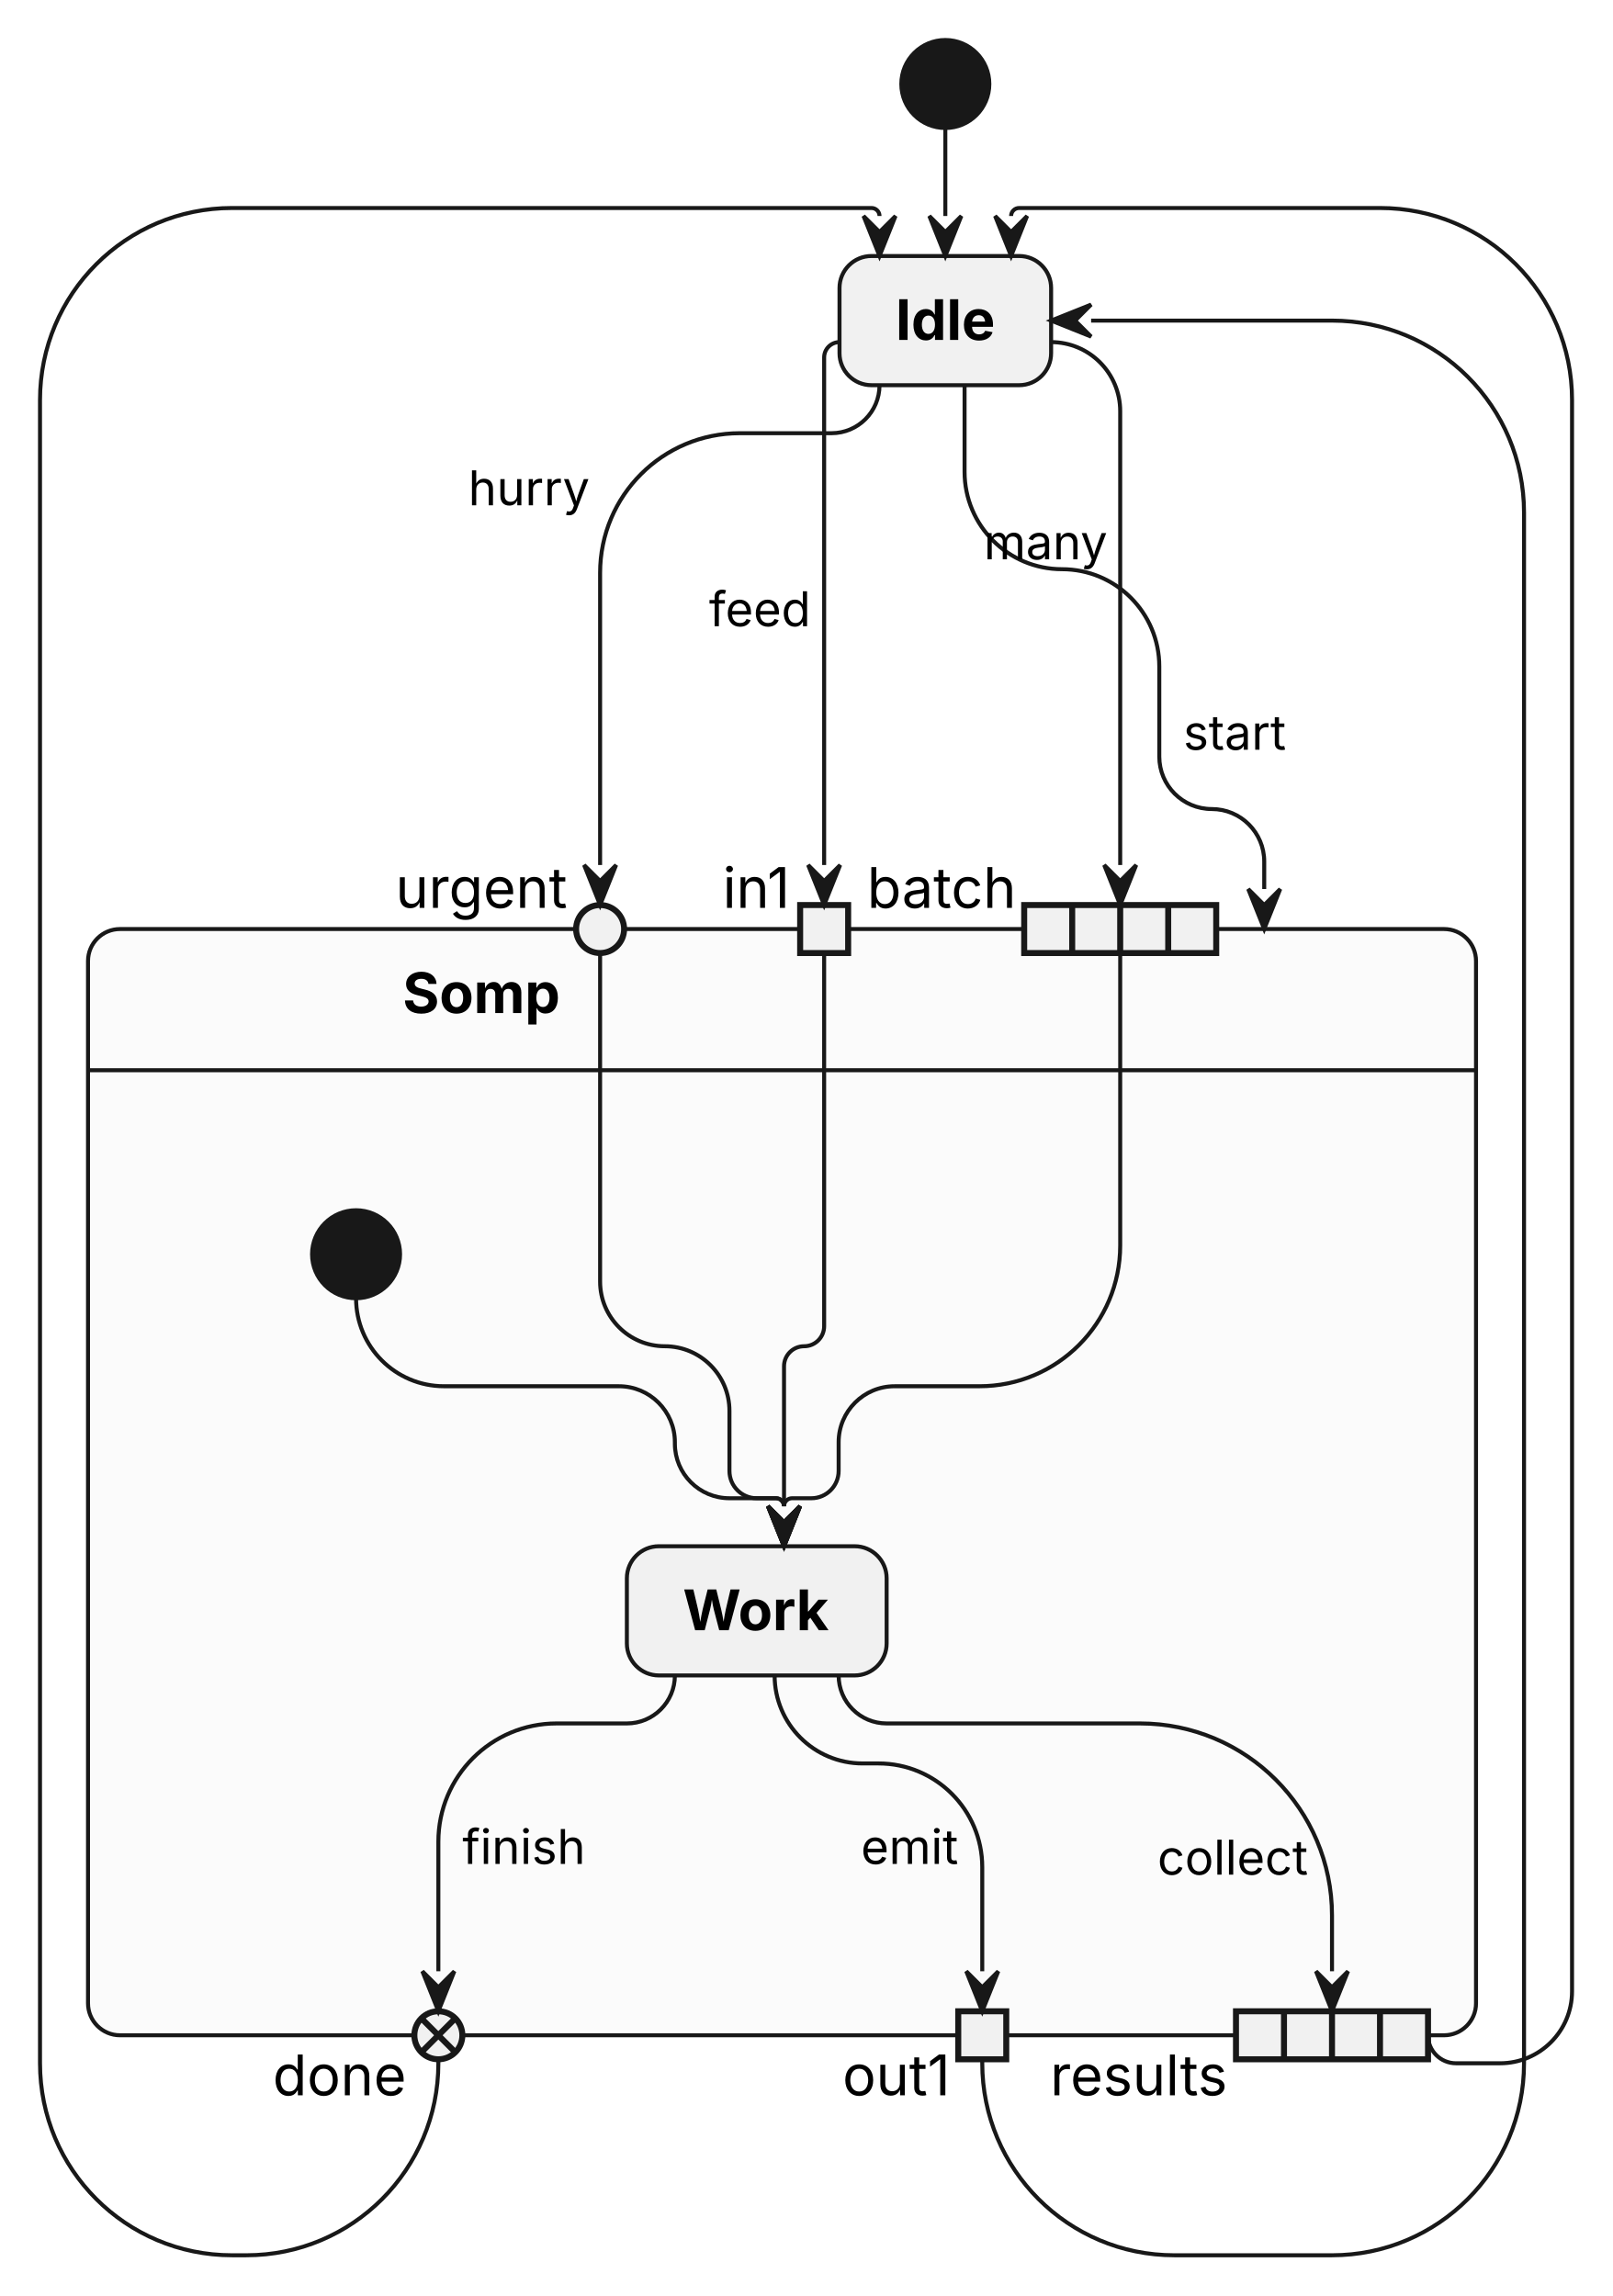
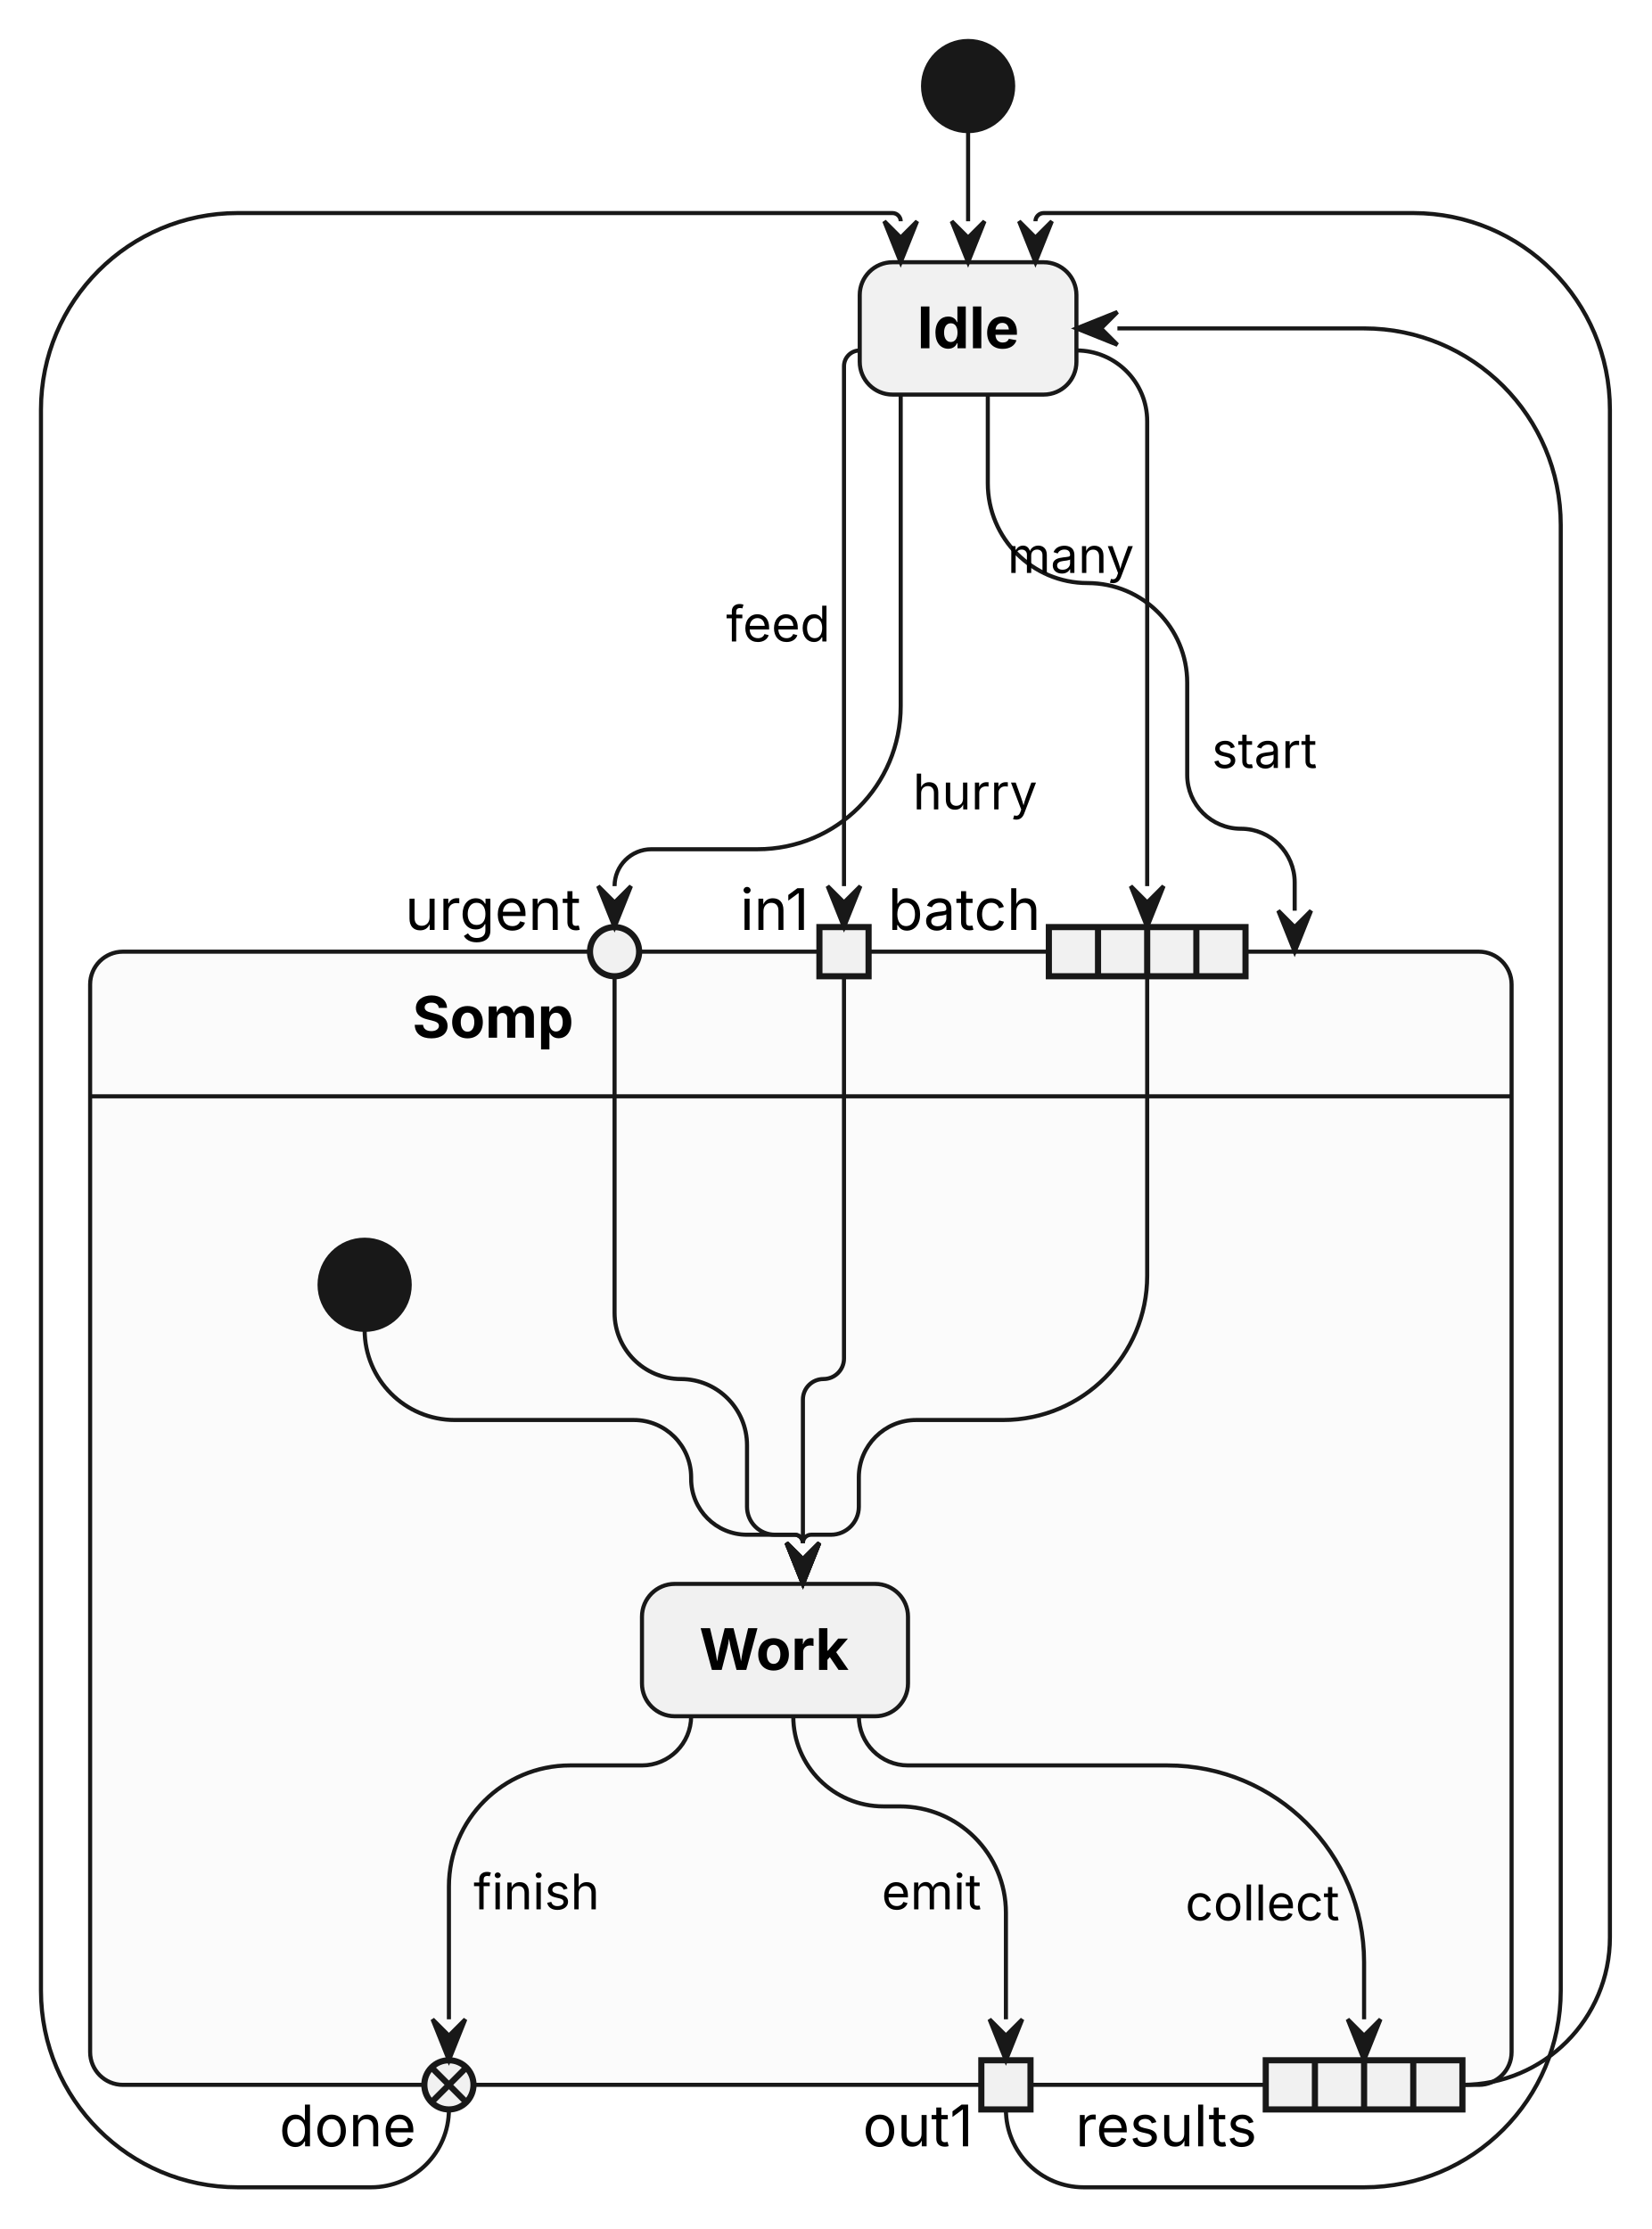
- <svg xmlns="http://www.w3.org/2000/svg" width="403" height="574" viewBox="0 0 403 574">
+ <svg xmlns="http://www.w3.org/2000/svg" width="403" height="544" viewBox="0 0 403 544">
  <g transform="translate(22,10)">
    <g>
      <ellipse cx="214.29" cy="11" rx="11" ry="11" fill="#181818" stroke="#181818" stroke-width="1" />
      <rect x="187.84" y="54" width="52.89" height="32.3" rx="8" ry="8" fill="#F1F1F1" stroke="#181818" stroke-width="1" />
      <rect x="0" y="222.26" width="346.94" height="276.56" rx="8" ry="8" fill="#FBFBFB" stroke="#181818" stroke-width="1" />
      <line x1="0" y1="257.56" x2="346.94" y2="257.56" fill="none" stroke="#181818" stroke-width="1" />
      <ellipse cx="128" cy="222.26" rx="6" ry="6" fill="#F1F1F1" stroke="#181818" stroke-width="1.5" />
      <rect x="178" y="216.26" width="12" height="12" fill="#F1F1F1" stroke="#181818" stroke-width="1.5" />
      <rect x="234" y="216.26" width="48" height="12" fill="#F1F1F1" stroke="#181818" stroke-width="1.5" />
      <line x1="246" y1="216.26" x2="246" y2="228.26" fill="none" stroke="#181818" stroke-width="1.5" />
      <line x1="258" y1="216.26" x2="258" y2="228.26" fill="none" stroke="#181818" stroke-width="1.5" />
      <line x1="270" y1="216.26" x2="270" y2="228.26" fill="none" stroke="#181818" stroke-width="1.5" />
      <ellipse cx="87.57" cy="498.82" rx="6" ry="6" fill="#F1F1F1" stroke="#181818" stroke-width="1.5" />
      <line x1="83.32" y1="494.58" x2="91.81" y2="503.07" fill="none" stroke="#181818" stroke-width="1.5" />
      <line x1="83.32" y1="503.07" x2="91.81" y2="494.58" fill="none" stroke="#181818" stroke-width="1.5" />
      <rect x="217.52" y="492.82" width="12" height="12" fill="#F1F1F1" stroke="#181818" stroke-width="1.5" />
      <rect x="286.94" y="492.82" width="48" height="12" fill="#F1F1F1" stroke="#181818" stroke-width="1.5" />
      <line x1="298.94" y1="492.82" x2="298.94" y2="504.82" fill="none" stroke="#181818" stroke-width="1.5" />
      <line x1="310.94" y1="492.82" x2="310.94" y2="504.82" fill="none" stroke="#181818" stroke-width="1.5" />
      <line x1="322.94" y1="492.82" x2="322.94" y2="504.82" fill="none" stroke="#181818" stroke-width="1.5" />
      <ellipse cx="67" cy="303.56" rx="11" ry="11" fill="#181818" stroke="#181818" stroke-width="1" />
      <rect x="134.69" y="376.56" width="64.93" height="32.3" rx="8" ry="8" fill="#F1F1F1" stroke="#181818" stroke-width="1" />
    </g>
    <g id="lines">
      <polyline points="214.29,22 214.29,44" fill="none" stroke="#181818" stroke-width="1" />
      <path d="M219.1,86.3 L219.1,107.96 C219.1,121.4 230,132.3 243.44,132.3 L243.44,132.3 C256.88,132.3 267.77,143.19 267.77,156.63 L267.77,179.15 C267.77,186.39 273.64,192.26 280.89,192.26 L280.89,192.26 C288.13,192.26 294,198.14 294,205.38 L294,212.26" fill="none" stroke="#181818" stroke-width="1" />
-       <path d="M197.84,86.3 L197.84,86.3 C197.84,92.92 192.47,98.3 185.84,98.3 L162.92,98.3 C143.63,98.3 128,113.93 128,133.22 L128,206.26" fill="none" stroke="#181818" stroke-width="1" />
+       <path d="M197.84,86.3 L197.84,162.34 C197.84,181.63 182.21,197.26 162.92,197.26 L137,197.26 C132.03,197.26 128,201.29 128,206.26 L128,206.26" fill="none" stroke="#181818" stroke-width="1" />
      <path d="M187.84,75.53 L187.84,75.53 C185.72,75.53 184,77.25 184,79.37 L184,206.26" fill="none" stroke="#181818" stroke-width="1" />
      <path d="M240.73,75.53 L240.73,75.53 C250.27,75.53 258,83.26 258,92.8 L258,206.26" fill="none" stroke="#181818" stroke-width="1" />
-       <path d="M87.57,504.82 L87.57,505.82 C87.57,532.33 66.08,553.82 39.57,553.82 L36,553.82 C9.49,553.82 -12,532.33 -12,505.82 L-12,90 C-12,63.49 9.49,42 36,42 L195.84,42 C196.94,42 197.84,42.9 197.84,44 L197.84,44" fill="none" stroke="#181818" stroke-width="1" />
-       <path d="M223.52,504.82 L223.52,505.82 C223.52,532.33 245.01,553.82 271.52,553.82 L310.94,553.82 C337.45,553.82 358.94,532.33 358.94,505.82 L358.94,118.15 C358.94,91.64 337.45,70.15 310.94,70.15 L250.73,70.15" fill="none" stroke="#181818" stroke-width="1" />
-       <path d="M334.94,498.82 L334.94,498.82 C334.94,502.69 338.07,505.82 341.94,505.82 L352.94,505.82 C362.88,505.82 370.94,497.77 370.94,487.82 L370.94,90 C370.94,63.49 349.45,42 322.94,42 L232.73,42 C231.63,42 230.73,42.9 230.73,44 L230.73,44" fill="none" stroke="#181818" stroke-width="1" />
+       <path d="M87.57,504.82 L87.57,504.82 C87.57,515.32 79.06,523.82 68.57,523.82 L36,523.82 C9.49,523.82 -12,502.33 -12,475.82 L-12,90 C-12,63.49 9.49,42 36,42 L195.84,42 C196.94,42 197.84,42.9 197.84,44 L197.84,44" fill="none" stroke="#181818" stroke-width="1" />
+       <path d="M223.52,504.82 L223.52,504.82 C223.52,515.32 232.03,523.82 242.52,523.82 L310.94,523.82 C337.45,523.82 358.94,502.33 358.94,475.82 L358.94,118.15 C358.94,91.64 337.45,70.15 310.94,70.15 L250.73,70.15" fill="none" stroke="#181818" stroke-width="1" />
+       <path d="M334.94,498.82 L334.94,498.82 C354.82,498.82 370.94,482.71 370.94,462.82 L370.94,90 C370.94,63.49 349.45,42 322.94,42 L232.73,42 C231.63,42 230.73,42.9 230.73,44 L230.73,44" fill="none" stroke="#181818" stroke-width="1" />
      <path d="M67,314.56 L67,314.56 C67,326.71 76.85,336.56 89,336.56 L132.69,336.56 C140.42,336.56 146.69,342.83 146.69,350.56 L146.69,350.92 C146.69,358.45 152.79,364.56 160.33,364.56 L171.97,364.56 C173.08,364.56 173.97,365.46 173.97,366.56 L173.97,366.56" fill="none" stroke="#181818" stroke-width="1" />
      <path d="M128,228.26 L128,310.39 C128,319.32 135.24,326.56 144.17,326.56 L144.17,326.56 C153.09,326.56 160.33,333.8 160.33,342.73 L160.33,357.74 C160.33,361.51 163.38,364.56 167.15,364.56 L171.97,364.56 C173.08,364.56 173.97,365.46 173.97,366.56 L173.97,366.56" fill="none" stroke="#181818" stroke-width="1" />
      <path d="M184,228.26 L184,321.55 C184,324.32 181.76,326.56 178.99,326.56 L178.99,326.56 C176.22,326.56 173.97,328.8 173.97,331.57 L173.97,366.56" fill="none" stroke="#181818" stroke-width="1" />
      <path d="M258,228.26 L258,301.37 C258,320.8 242.24,336.56 222.81,336.56 L201.62,336.56 C193.89,336.56 187.62,342.83 187.62,350.56 L187.62,357.74 C187.62,361.51 184.56,364.56 180.8,364.56 L175.97,364.56 C174.87,364.56 173.97,365.46 173.97,366.56 L173.97,366.56" fill="none" stroke="#181818" stroke-width="1" />
      <path d="M146.69,408.86 L146.69,408.86 C146.69,415.48 141.31,420.86 134.69,420.86 L117.13,420.86 C100.8,420.86 87.57,434.09 87.57,450.42 L87.57,482.82" fill="none" stroke="#181818" stroke-width="1" />
      <path d="M171.62,408.86 L171.62,408.86 C171.62,421.01 181.47,430.86 193.62,430.86 L197.57,430.86 C211.9,430.86 223.52,442.48 223.52,456.81 L223.52,482.82" fill="none" stroke="#181818" stroke-width="1" />
      <path d="M187.62,408.86 L187.62,408.86 C187.62,415.48 192.99,420.86 199.62,420.86 L262.94,420.86 C289.45,420.86 310.94,442.35 310.94,468.86 L310.94,482.82" fill="none" stroke="#181818" stroke-width="1" />
      <polygon points="210.29,44 214.29,54 218.29,44 214.29,48" fill="#181818" stroke="#181818" stroke-width="1" />
      <polygon points="290,212.26 294,222.26 298,212.26 294,216.26" fill="#181818" stroke="#181818" stroke-width="1" />
      <polygon points="124,206.26 128,216.26 132,206.26 128,210.26" fill="#181818" stroke="#181818" stroke-width="1" />
      <polygon points="180,206.26 184,216.26 188,206.26 184,210.26" fill="#181818" stroke="#181818" stroke-width="1" />
      <polygon points="254,206.26 258,216.26 262,206.26 258,210.26" fill="#181818" stroke="#181818" stroke-width="1" />
      <polygon points="193.84,44 197.84,54 201.84,44 197.84,48" fill="#181818" stroke="#181818" stroke-width="1" />
      <polygon points="250.73,66.15 240.73,70.15 250.73,74.15 246.73,70.15" fill="#181818" stroke="#181818" stroke-width="1" />
      <polygon points="226.73,44 230.73,54 234.73,44 230.73,48" fill="#181818" stroke="#181818" stroke-width="1" />
      <polygon points="169.97,366.56 173.97,376.56 177.97,366.56 173.97,370.56" fill="#181818" stroke="#181818" stroke-width="1" />
      <polygon points="169.97,366.56 173.97,376.56 177.97,366.56 173.97,370.56" fill="#181818" stroke="#181818" stroke-width="1" />
      <polygon points="169.97,366.56 173.97,376.56 177.97,366.56 173.97,370.56" fill="#181818" stroke="#181818" stroke-width="1" />
      <polygon points="169.97,366.56 173.97,376.56 177.97,366.56 173.97,370.56" fill="#181818" stroke="#181818" stroke-width="1" />
      <polygon points="83.57,482.82 87.57,492.82 91.57,482.82 87.57,486.82" fill="#181818" stroke="#181818" stroke-width="1" />
      <polygon points="219.52,482.82 223.52,492.82 227.52,482.82 223.52,486.82" fill="#181818" stroke="#181818" stroke-width="1" />
      <polygon points="306.94,482.82 310.94,492.82 314.94,482.82 310.94,486.82" fill="#181818" stroke="#181818" stroke-width="1" />
    </g>
    <g>
      <text font-family="Inter, Arial, Liberation Sans, Arimo, Helvetica, Nimbus Sans, sans-serif" xml:space="preserve">
        <tspan x="201.84" y="74.99" font-size="14" fill="#000000" font-weight="bold" textLength="24.89" lengthAdjust="spacing">Idle</tspan>
      </text>
      <text font-family="Inter, Arial, Liberation Sans, Arimo, Helvetica, Nimbus Sans, sans-serif" xml:space="preserve">
        <tspan x="78.65" y="243.26" font-size="14" fill="#000000" font-weight="bold" textLength="39.35" lengthAdjust="spacing">Somp</tspan>
      </text>
      <text font-family="Inter, Arial, Liberation Sans, Arimo, Helvetica, Nimbus Sans, sans-serif" xml:space="preserve">
        <tspan x="76.87" y="216.96" font-size="14" fill="#000000" textLength="43.13" lengthAdjust="spacing">urgent</tspan>
      </text>
      <text font-family="Inter, Arial, Liberation Sans, Arimo, Helvetica, Nimbus Sans, sans-serif" xml:space="preserve">
        <tspan x="158.64" y="216.96" font-size="14" fill="#000000" textLength="17.36" lengthAdjust="spacing">in1</tspan>
      </text>
      <text font-family="Inter, Arial, Liberation Sans, Arimo, Helvetica, Nimbus Sans, sans-serif" xml:space="preserve">
        <tspan x="194.72" y="216.96" font-size="14" fill="#000000" textLength="37.28" lengthAdjust="spacing">batch</tspan>
      </text>
      <text font-family="Inter, Arial, Liberation Sans, Arimo, Helvetica, Nimbus Sans, sans-serif" xml:space="preserve">
        <tspan x="46.16" y="513.82" font-size="14" fill="#000000" textLength="33.4" lengthAdjust="spacing">done</tspan>
      </text>
      <text font-family="Inter, Arial, Liberation Sans, Arimo, Helvetica, Nimbus Sans, sans-serif" xml:space="preserve">
        <tspan x="188.57" y="513.82" font-size="14" fill="#000000" textLength="26.95" lengthAdjust="spacing">out1</tspan>
      </text>
      <text font-family="Inter, Arial, Liberation Sans, Arimo, Helvetica, Nimbus Sans, sans-serif" xml:space="preserve">
        <tspan x="240.49" y="513.82" font-size="14" fill="#000000" textLength="44.45" lengthAdjust="spacing">results</tspan>
      </text>
      <text font-family="Inter, Arial, Liberation Sans, Arimo, Helvetica, Nimbus Sans, sans-serif" xml:space="preserve">
        <tspan x="148.69" y="397.55" font-size="14" fill="#000000" font-weight="bold" textLength="36.93" lengthAdjust="spacing">Work</tspan>
      </text>
      <text font-family="Inter, Arial, Liberation Sans, Arimo, Helvetica, Nimbus Sans, sans-serif" xml:space="preserve">
        <tspan x="93.57" y="455.99" font-size="12" fill="#000000" textLength="30.77" lengthAdjust="spacing">finish</tspan>
      </text>
      <text font-family="Inter, Arial, Liberation Sans, Arimo, Helvetica, Nimbus Sans, sans-serif" xml:space="preserve">
        <tspan x="193.19" y="455.99" font-size="12" fill="#000000" textLength="24.34" lengthAdjust="spacing">emit</tspan>
      </text>
      <text font-family="Inter, Arial, Liberation Sans, Arimo, Helvetica, Nimbus Sans, sans-serif" xml:space="preserve">
        <tspan x="267.31" y="458.66" font-size="12" fill="#000000" textLength="37.63" lengthAdjust="spacing">collect</tspan>
      </text>
      <text font-family="Inter, Arial, Liberation Sans, Arimo, Helvetica, Nimbus Sans, sans-serif" xml:space="preserve">
        <tspan x="273.77" y="177.43" font-size="12" fill="#000000" textLength="25.44" lengthAdjust="spacing">start</tspan>
      </text>
      <text font-family="Inter, Arial, Liberation Sans, Arimo, Helvetica, Nimbus Sans, sans-serif" xml:space="preserve">
-         <tspan x="95.05" y="116.32" font-size="12" fill="#000000" textLength="29.95" lengthAdjust="spacing">hurry</tspan>
+         <tspan x="200.84" y="187.54" font-size="12" fill="#000000" textLength="29.95" lengthAdjust="spacing">hurry</tspan>
      </text>
      <text font-family="Inter, Arial, Liberation Sans, Arimo, Helvetica, Nimbus Sans, sans-serif" xml:space="preserve">
        <tspan x="155.22" y="146.55" font-size="12" fill="#000000" textLength="25.78" lengthAdjust="spacing">feed</tspan>
      </text>
      <text font-family="Inter, Arial, Liberation Sans, Arimo, Helvetica, Nimbus Sans, sans-serif" xml:space="preserve">
        <tspan x="223.91" y="129.83" font-size="12" fill="#000000" textLength="31.09" lengthAdjust="spacing">many</tspan>
      </text>
    </g>
  </g>
</svg>
